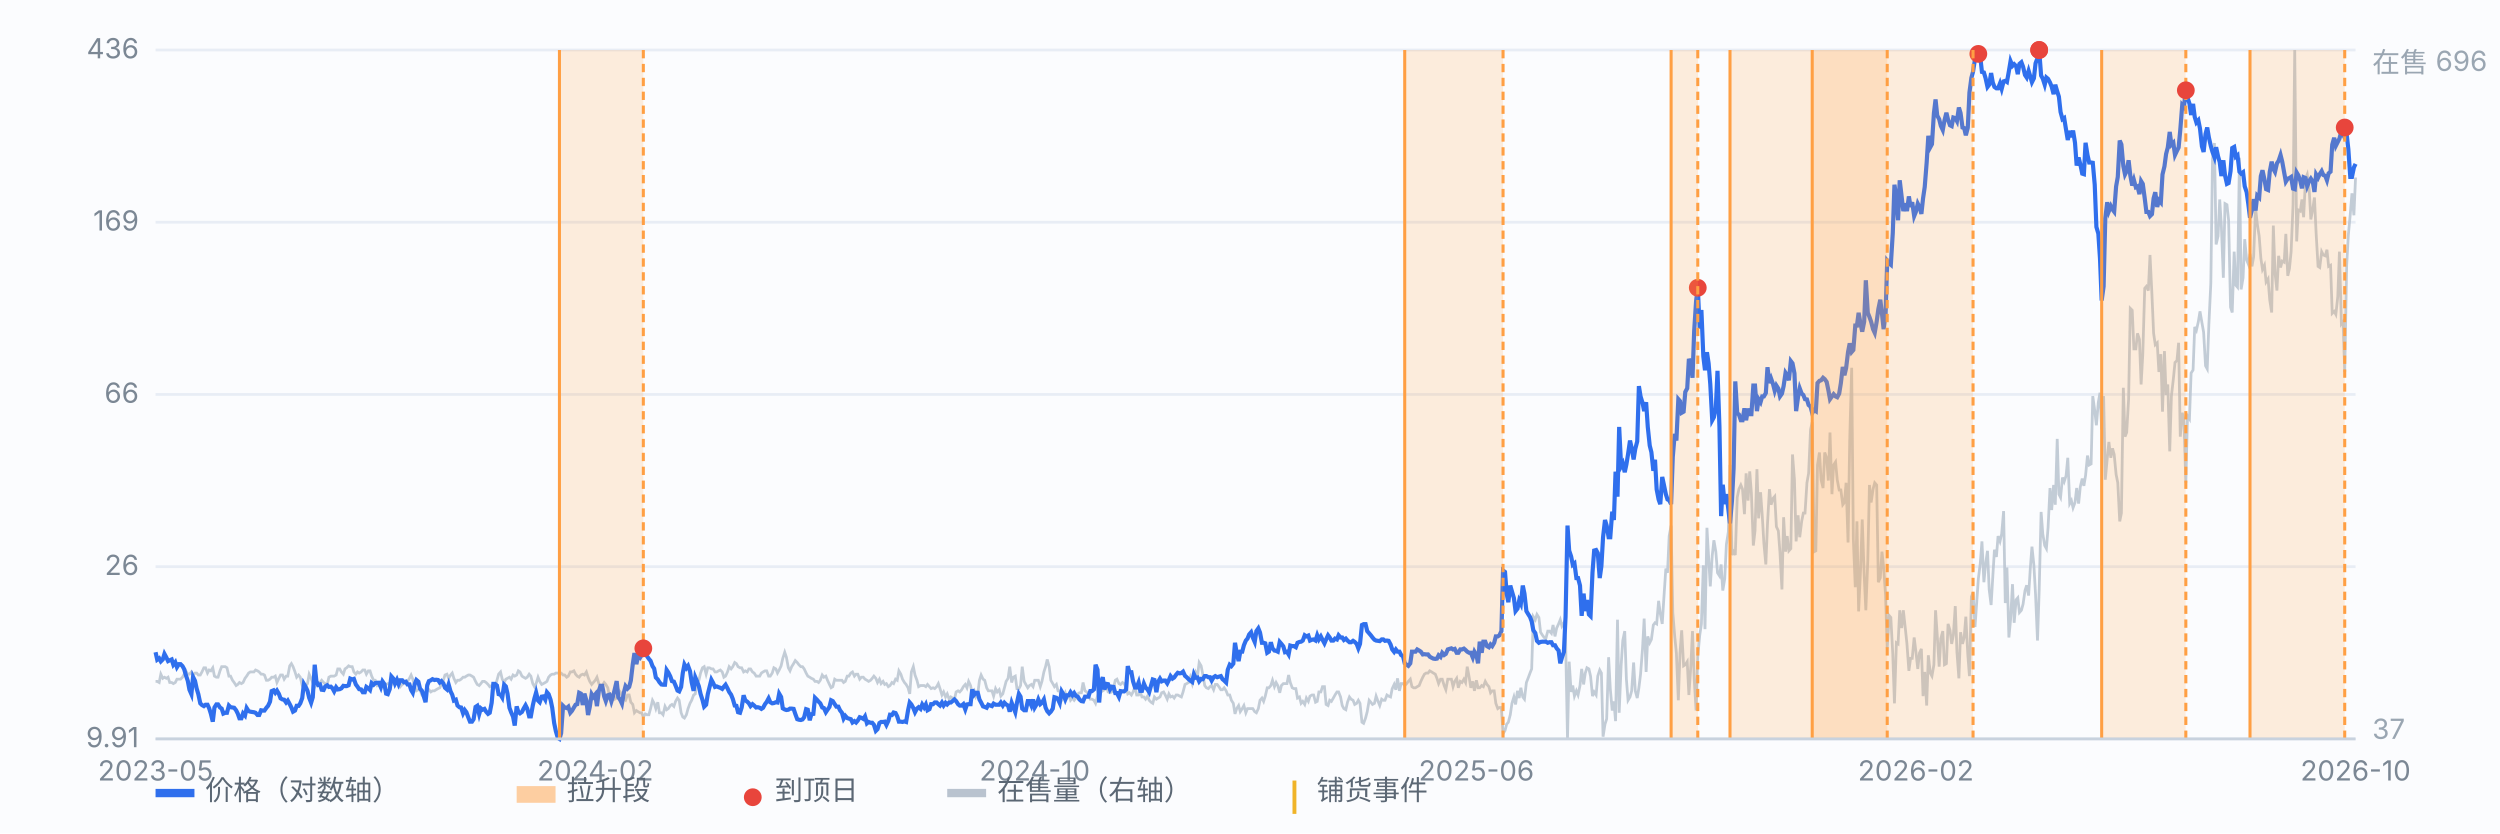
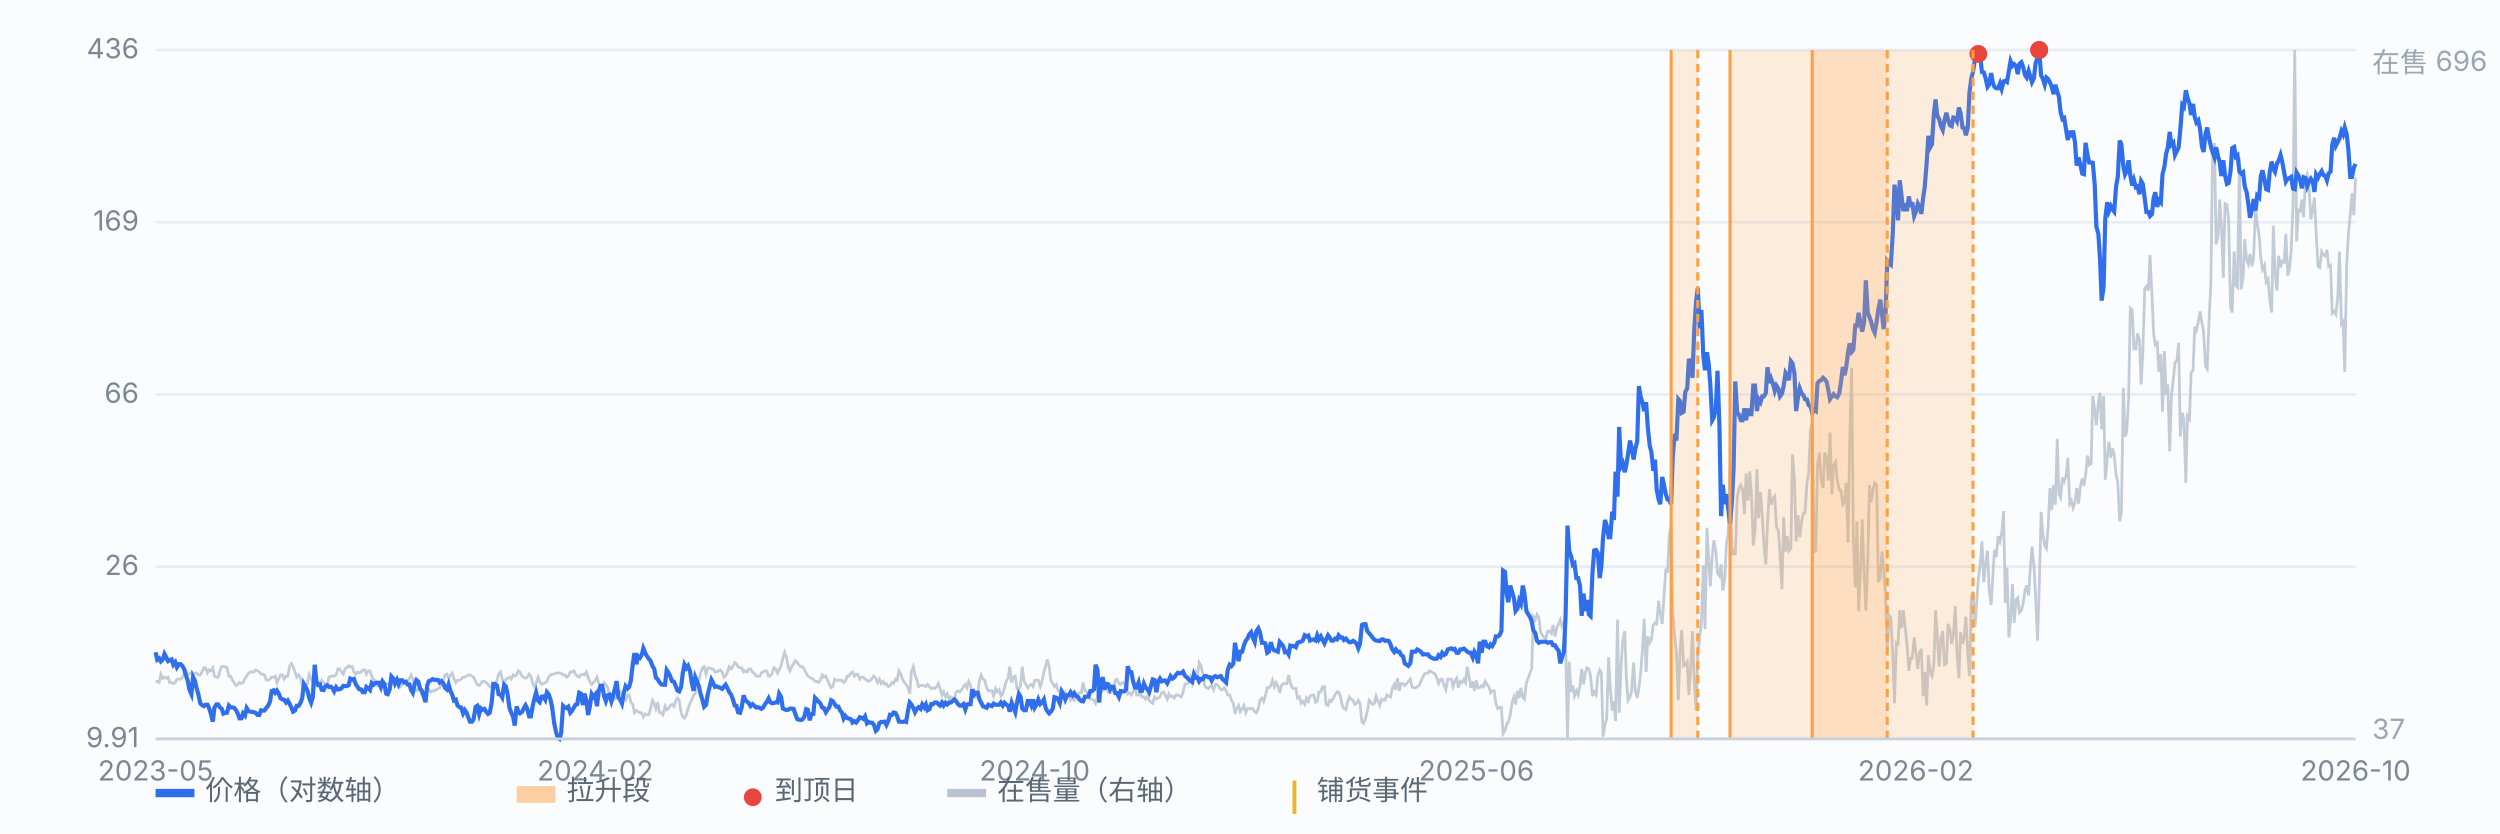
<svg xmlns="http://www.w3.org/2000/svg" viewBox="0 0 900 300" preserveAspectRatio="xMidYMid meet" style="width:100%;max-width:900px;height:auto;display:block" font-family="-apple-system,Segoe UI,Microsoft YaHei,sans-serif" font-size="10">
  <rect x="0" y="0" width="900" height="300" fill="#fbfcfe" />
  <line x1="56" y1="266.0" x2="848" y2="266.0" stroke="#e8edf5" stroke-width="1" />
  <text x="50" y="269.0" text-anchor="end" fill="#7b8794">9.91</text>
  <line x1="56" y1="204.0" x2="848" y2="204.0" stroke="#e8edf5" stroke-width="1" />
  <text x="50" y="207.0" text-anchor="end" fill="#7b8794">26</text>
  <line x1="56" y1="142.0" x2="848" y2="142.0" stroke="#e8edf5" stroke-width="1" />
  <text x="50" y="145.0" text-anchor="end" fill="#7b8794">66</text>
  <line x1="56" y1="80.0" x2="848" y2="80.0" stroke="#e8edf5" stroke-width="1" />
  <text x="50" y="83.0" text-anchor="end" fill="#7b8794">169</text>
  <line x1="56" y1="18.0" x2="848" y2="18.0" stroke="#e8edf5" stroke-width="1" />
  <text x="50" y="21.0" text-anchor="end" fill="#7b8794">436</text>
  <path d="M56.0 245.3 L56.6 245.3 L57.3 245.7 L57.9 242.7 L58.6 244.2 L59.2 243.8 L59.9 244.2 L60.5 243.8 L61.1 245.7 L61.8 245.7 L62.4 246.1 L63.1 245.7 L63.7 244.5 L64.4 244.5 L65.0 244.5 L65.7 243.8 L66.3 242.7 L66.9 241.5 L67.6 242.7 L68.2 242.7 L68.9 241.9 L69.5 243.0 L70.2 242.3 L70.8 242.3 L71.4 243.0 L72.1 243.0 L72.7 241.9 L73.4 240.4 L74.0 240.4 L74.7 242.3 L75.3 241.2 L75.9 241.5 L76.6 240.4 L77.2 243.4 L77.9 243.8 L78.5 243.8 L79.2 241.5 L79.8 240.0 L80.4 240.0 L81.1 240.0 L81.7 240.4 L82.4 243.4 L83.0 243.4 L83.7 244.9 L84.3 245.7 L85.0 246.8 L85.6 246.4 L86.2 245.7 L86.9 246.1 L87.5 245.7 L88.2 244.2 L88.8 243.4 L89.5 242.3 L90.1 241.9 L90.7 241.9 L91.4 241.9 L92.0 241.2 L92.7 241.5 L93.3 241.9 L94.0 242.7 L94.6 242.7 L95.2 243.0 L95.9 244.9 L96.5 244.9 L97.2 244.5 L97.8 243.8 L98.5 243.8 L99.1 243.4 L99.7 245.7 L100.4 244.2 L101.0 243.0 L101.7 243.0 L102.3 244.5 L103.0 243.4 L103.6 243.4 L104.3 239.7 L104.9 238.9 L105.5 240.0 L106.2 241.9 L106.8 243.8 L107.5 243.0 L108.1 243.8 L108.8 246.8 L109.4 247.9 L110.0 246.8 L110.7 246.1 L111.3 242.7 L112.0 244.2 L112.6 245.7 L113.3 247.2 L113.9 245.7 L114.5 245.7 L115.2 245.7 L115.8 244.9 L116.5 245.7 L117.1 246.1 L117.8 246.4 L118.4 243.8 L119.1 243.4 L119.7 243.4 L120.3 243.4 L121.0 243.0 L121.6 240.8 L122.3 240.8 L122.9 241.9 L123.6 242.7 L124.2 240.8 L124.8 240.4 L125.5 239.7 L126.1 240.0 L126.8 240.0 L127.4 241.9 L128.1 242.7 L128.7 241.9 L129.3 242.3 L130.0 241.9 L130.6 241.2 L131.3 241.2 L131.9 242.7 L132.6 241.5 L133.2 241.5 L133.8 243.4 L134.5 244.9 L135.1 244.9 L135.8 246.8 L136.4 246.4 L137.1 247.2 L137.7 246.8 L138.4 247.6 L139.0 246.4 L139.6 246.1 L140.3 246.1 L140.9 246.4 L141.6 246.1 L142.2 246.1 L142.9 245.7 L143.5 245.3 L144.1 247.2 L144.8 246.4 L145.4 246.1 L146.1 245.7 L146.7 245.3 L147.4 244.2 L148.0 243.0 L148.6 244.5 L149.3 247.2 L149.9 248.7 L150.6 248.3 L151.2 248.3 L151.9 250.2 L152.5 250.9 L153.2 249.4 L153.8 248.7 L154.4 248.3 L155.1 249.1 L155.7 248.7 L156.4 248.7 L157.0 248.3 L157.7 247.9 L158.3 247.6 L158.9 246.4 L159.6 244.9 L160.2 243.0 L160.9 242.7 L161.5 244.2 L162.2 243.0 L162.8 242.3 L163.4 244.2 L164.1 245.7 L164.7 244.9 L165.4 244.9 L166.0 244.5 L166.7 243.8 L167.3 243.8 L167.9 243.4 L168.6 243.0 L169.2 243.0 L169.9 243.4 L170.5 243.8 L171.2 245.3 L171.8 246.4 L172.5 246.8 L173.1 246.1 L173.7 245.3 L174.4 245.3 L175.0 245.7 L175.7 246.4 L176.3 247.2 L177.0 246.8 L177.6 247.6 L178.2 247.6 L178.9 244.9 L179.5 242.7 L180.2 241.9 L180.8 244.5 L181.5 245.7 L182.1 244.5 L182.7 244.2 L183.4 243.8 L184.0 244.5 L184.7 243.0 L185.3 243.4 L186.0 243.0 L186.6 241.5 L187.2 241.9 L187.9 243.4 L188.5 243.8 L189.2 244.2 L189.8 243.8 L190.5 242.7 L191.1 243.4 L191.8 246.1 L192.4 247.2 L193.0 246.1 L193.7 243.8 L194.3 245.3 L195.0 246.4 L195.6 246.1 L196.3 245.7 L196.9 245.3 L197.5 243.8 L198.2 243.0 L198.8 242.7 L199.5 242.7 L200.1 242.3 L200.8 242.3 L201.4 242.3 L202.0 242.3 L202.7 243.0 L203.3 243.0 L204.0 243.8 L204.6 243.4 L205.3 241.9 L205.9 241.9 L206.6 241.5 L207.2 242.7 L207.8 243.4 L208.5 243.8 L209.1 243.0 L209.8 242.7 L210.4 243.0 L211.1 241.9 L211.7 243.8 L212.3 245.3 L213.0 246.4 L213.6 245.7 L214.3 244.9 L214.9 243.8 L215.6 246.1 L216.2 247.2 L216.8 246.8 L217.5 245.7 L218.1 246.4 L218.8 247.6 L219.4 250.6 L220.1 250.2 L220.7 249.8 L221.3 251.7 L222.0 251.3 L222.6 248.3 L223.3 249.1 L223.9 250.2 L224.6 251.7 L225.2 252.1 L225.9 250.2 L226.5 250.2 L227.1 252.8 L227.8 253.6 L228.4 256.6 L229.1 255.8 L229.7 256.2 L230.4 256.6 L231.0 256.6 L231.6 258.1 L232.3 257.0 L232.9 257.3 L233.6 257.3 L234.2 255.1 L234.9 252.1 L235.5 253.2 L236.1 255.1 L236.8 252.8 L237.4 256.6 L238.1 256.6 L238.7 257.3 L239.4 254.3 L240.0 255.5 L240.6 255.1 L241.3 254.0 L241.9 253.6 L242.6 254.3 L243.2 252.5 L243.9 251.3 L244.5 252.1 L245.2 256.6 L245.8 258.1 L246.4 258.5 L247.1 257.3 L247.7 255.1 L248.4 253.2 L249.0 252.1 L249.7 250.2 L250.3 249.8 L250.9 245.7 L251.6 244.9 L252.2 242.3 L252.9 240.4 L253.5 240.0 L254.2 242.7 L254.8 240.4 L255.4 240.4 L256.1 240.8 L256.7 240.8 L257.4 241.9 L258.0 241.9 L258.7 241.5 L259.3 241.2 L260.0 241.9 L260.6 243.8 L261.2 243.4 L261.9 241.9 L262.5 240.0 L263.2 240.8 L263.8 240.0 L264.5 238.5 L265.1 238.9 L265.7 240.0 L266.4 240.4 L267.0 240.4 L267.7 241.9 L268.3 241.5 L269.0 241.9 L269.6 240.8 L270.2 240.8 L270.9 241.9 L271.5 242.3 L272.2 243.4 L272.8 243.4 L273.5 243.4 L274.1 242.3 L274.7 241.9 L275.4 241.5 L276.0 241.5 L276.7 243.4 L277.3 243.4 L278.0 242.3 L278.6 240.4 L279.3 240.8 L279.9 242.3 L280.5 241.2 L281.2 239.7 L281.8 237.0 L282.5 234.8 L283.1 236.6 L283.8 240.4 L284.4 241.5 L285.0 240.0 L285.7 238.9 L286.3 237.8 L287.0 238.5 L287.6 239.3 L288.3 240.0 L288.9 240.0 L289.5 240.8 L290.2 242.3 L290.8 243.4 L291.5 243.8 L292.1 244.2 L292.8 244.5 L293.4 245.3 L294.1 245.3 L294.7 245.7 L295.3 244.9 L296.0 243.0 L296.6 243.8 L297.3 243.4 L297.9 244.9 L298.6 246.4 L299.2 247.6 L299.8 247.2 L300.5 244.5 L301.1 244.9 L301.8 244.9 L302.4 244.9 L303.1 244.9 L303.7 245.7 L304.3 245.3 L305.0 243.4 L305.6 243.4 L306.3 242.3 L306.9 241.9 L307.6 243.4 L308.2 242.7 L308.8 242.7 L309.5 244.5 L310.1 243.8 L310.8 243.8 L311.4 244.5 L312.1 244.9 L312.7 245.3 L313.4 244.9 L314.0 244.2 L314.6 243.4 L315.3 244.2 L315.9 245.7 L316.6 244.5 L317.2 246.1 L317.9 245.3 L318.5 246.4 L319.1 246.1 L319.8 247.2 L320.4 246.8 L321.1 245.7 L321.7 246.1 L322.4 244.5 L323.0 244.9 L323.6 241.5 L324.3 242.7 L324.9 244.5 L325.6 245.7 L326.2 246.4 L326.9 247.6 L327.5 249.8 L328.1 241.9 L328.8 240.0 L329.4 243.0 L330.1 244.9 L330.7 247.2 L331.4 246.8 L332.0 246.8 L332.7 246.8 L333.3 247.2 L333.9 246.4 L334.6 247.2 L335.2 247.9 L335.9 247.6 L336.5 247.9 L337.2 247.2 L337.8 246.1 L338.4 247.9 L339.1 250.2 L339.7 249.1 L340.4 250.9 L341.0 249.8 L341.7 251.7 L342.3 250.9 L342.9 251.3 L343.6 251.7 L344.2 249.1 L344.9 248.7 L345.5 249.1 L346.2 248.3 L346.8 247.2 L347.5 246.4 L348.1 247.6 L348.7 245.3 L349.4 246.8 L350.0 249.8 L350.7 248.7 L351.3 250.9 L352.0 249.8 L352.6 244.9 L353.2 243.0 L353.9 244.5 L354.5 244.9 L355.2 247.6 L355.8 248.7 L356.5 248.7 L357.1 248.7 L357.7 250.6 L358.4 247.9 L359.0 249.1 L359.7 248.3 L360.3 250.6 L361.0 249.8 L361.6 247.6 L362.2 245.3 L362.9 244.2 L363.5 240.0 L364.2 245.7 L364.8 243.8 L365.5 243.4 L366.1 247.9 L366.8 247.9 L367.4 246.8 L368.0 240.0 L368.7 245.3 L369.3 246.4 L370.0 247.6 L370.6 246.8 L371.3 246.4 L371.9 247.2 L372.5 244.9 L373.2 244.9 L373.8 244.9 L374.5 247.2 L375.1 245.3 L375.8 241.9 L376.4 240.0 L377.0 237.4 L377.7 240.0 L378.3 244.9 L379.0 246.1 L379.6 247.2 L380.3 246.4 L380.9 248.7 L381.5 248.7 L382.2 252.1 L382.8 250.9 L383.5 249.4 L384.1 251.3 L384.8 250.2 L385.4 252.1 L386.1 251.3 L386.7 252.1 L387.3 251.3 L388.0 249.8 L388.6 249.4 L389.3 249.4 L389.9 245.7 L390.6 248.7 L391.2 249.1 L391.8 249.8 L392.5 251.7 L393.1 251.7 L393.8 252.1 L394.4 253.2 L395.1 250.6 L395.7 248.7 L396.3 249.1 L397.0 248.7 L397.6 248.3 L398.3 246.8 L398.9 249.1 L399.6 249.4 L400.2 249.1 L400.9 247.6 L401.5 244.9 L402.1 244.5 L402.8 246.1 L403.4 246.4 L404.1 245.7 L404.7 246.1 L405.4 247.6 L406.0 249.8 L406.6 249.4 L407.3 250.2 L407.9 249.1 L408.6 247.2 L409.2 250.2 L409.9 250.2 L410.5 249.1 L411.1 250.9 L411.8 250.9 L412.4 251.7 L413.1 250.6 L413.7 252.1 L414.4 252.8 L415.0 253.2 L415.6 250.9 L416.3 251.7 L416.9 251.3 L417.6 250.9 L418.2 249.4 L418.9 249.1 L419.5 250.2 L420.2 251.7 L420.8 249.8 L421.4 250.9 L422.1 250.6 L422.7 251.3 L423.4 250.2 L424.0 250.2 L424.7 250.6 L425.3 250.9 L425.9 249.1 L426.6 246.4 L427.2 246.1 L427.9 245.7 L428.5 243.8 L429.2 246.1 L429.8 243.4 L430.4 241.9 L431.1 243.4 L431.7 238.5 L432.4 239.7 L433.0 242.7 L433.7 246.8 L434.3 247.6 L435.0 247.9 L435.6 247.2 L436.2 246.8 L436.9 248.3 L437.5 246.4 L438.2 246.4 L438.8 247.2 L439.5 248.3 L440.1 248.3 L440.7 247.6 L441.4 248.7 L442.0 250.2 L442.7 250.2 L443.3 252.1 L444.0 253.2 L444.6 257.0 L445.2 255.1 L445.9 254.0 L446.5 256.2 L447.2 255.1 L447.8 254.0 L448.5 256.6 L449.1 255.1 L449.7 255.1 L450.4 255.1 L451.0 255.1 L451.7 256.2 L452.3 256.6 L453.0 255.1 L453.6 252.1 L454.3 251.3 L454.9 252.5 L455.5 250.6 L456.2 247.6 L456.8 247.6 L457.5 246.8 L458.1 244.9 L458.8 247.2 L459.4 245.7 L460.0 246.8 L460.7 249.4 L461.3 246.8 L462.0 246.1 L462.6 246.1 L463.3 246.1 L463.9 243.0 L464.5 245.7 L465.2 247.6 L465.8 247.9 L466.5 247.9 L467.1 251.3 L467.8 250.9 L468.4 253.2 L469.0 252.5 L469.7 253.6 L470.3 251.3 L471.0 252.5 L471.6 250.6 L472.3 250.2 L472.9 250.2 L473.6 252.8 L474.2 252.5 L474.8 249.1 L475.5 249.1 L476.1 247.2 L476.8 247.2 L477.4 253.6 L478.1 254.0 L478.7 252.1 L479.3 252.5 L480.0 251.3 L480.6 250.2 L481.3 249.1 L481.9 249.1 L482.6 250.9 L483.2 254.0 L483.8 255.1 L484.5 255.5 L485.1 252.8 L485.8 250.9 L486.4 251.7 L487.1 252.1 L487.7 253.6 L488.4 253.2 L489.0 252.1 L489.6 253.2 L490.3 260.0 L490.9 260.4 L491.6 258.5 L492.2 256.2 L492.9 252.1 L493.5 252.8 L494.1 253.6 L494.8 253.2 L495.4 250.6 L496.1 252.5 L496.7 254.0 L497.4 251.7 L498.0 252.1 L498.6 252.1 L499.3 250.2 L499.9 250.6 L500.6 250.9 L501.2 247.9 L501.9 246.4 L502.5 248.3 L503.1 244.2 L503.8 248.7 L504.4 246.1 L505.1 246.1 L505.7 246.8 L506.4 246.1 L507.0 245.3 L507.7 244.5 L508.3 247.2 L508.9 247.6 L509.6 247.6 L510.2 247.2 L510.9 246.8 L511.5 245.3 L512.2 243.8 L512.8 242.7 L513.4 242.3 L514.1 242.3 L514.7 241.5 L515.4 241.9 L516.0 242.3 L516.7 242.7 L517.3 244.2 L517.9 246.1 L518.6 244.5 L519.2 244.5 L519.9 246.8 L520.5 248.3 L521.2 244.5 L521.8 244.5 L522.5 244.5 L523.1 247.2 L523.7 245.3 L524.4 244.2 L525.0 247.6 L525.7 245.3 L526.3 245.7 L527.0 244.5 L527.6 245.7 L528.2 240.0 L528.9 243.8 L529.5 247.6 L530.2 245.3 L530.8 248.7 L531.5 244.9 L532.1 247.6 L532.7 247.6 L533.4 246.8 L534.0 247.2 L534.7 245.3 L535.3 246.4 L536.0 247.2 L536.6 249.4 L537.2 248.7 L537.9 248.7 L538.5 253.2 L539.2 255.1 L539.8 254.7 L540.5 254.7 L541.1 264.1 L541.8 263.0 L542.4 260.7 L543.0 260.0 L543.7 257.3 L544.3 253.2 L545.0 250.9 L545.6 253.6 L546.3 248.7 L546.9 251.3 L547.5 247.6 L548.2 250.9 L548.8 251.7 L549.5 245.7 L550.1 244.2 L550.8 242.3 L551.4 240.8 L552.0 222.0 L552.7 223.1 L553.3 221.2 L554.0 222.3 L554.6 227.6 L555.3 228.7 L555.9 229.5 L556.5 229.9 L557.2 227.2 L557.8 227.2 L558.5 228.0 L559.1 225.0 L559.8 229.1 L560.4 226.1 L561.1 224.6 L561.7 223.1 L562.3 225.4 L563.0 224.2 L563.6 229.9 L564.3 266.0 L564.9 238.2 L565.6 249.1 L566.2 246.8 L566.8 250.6 L567.5 248.7 L568.1 250.2 L568.8 246.8 L569.4 240.8 L570.1 246.4 L570.7 242.3 L571.3 240.4 L572.0 240.8 L572.6 243.4 L573.3 250.6 L573.9 249.1 L574.6 250.2 L575.2 243.4 L575.9 241.2 L576.5 242.3 L577.1 265.2 L577.8 260.7 L578.4 258.8 L579.1 236.6 L579.7 247.9 L580.4 255.8 L581.0 252.5 L581.6 259.6 L582.3 223.1 L582.9 256.6 L583.6 239.7 L584.2 230.6 L584.9 227.2 L585.5 244.5 L586.1 252.1 L586.8 250.9 L587.4 248.7 L588.1 238.5 L588.7 248.7 L589.4 251.3 L590.0 247.6 L590.6 242.7 L591.3 233.6 L591.9 222.7 L592.6 241.9 L593.2 229.1 L593.9 231.4 L594.5 230.2 L595.2 225.0 L595.8 224.2 L596.4 224.6 L597.1 216.3 L597.7 220.8 L598.4 224.6 L599.0 215.2 L599.7 204.7 L600.3 206.2 L600.9 193.0 L601.6 189.2 L602.2 220.5 L602.9 229.1 L603.5 235.1 L604.2 252.1 L604.8 235.1 L605.4 226.9 L606.1 239.7 L606.7 239.3 L607.4 238.2 L608.0 250.2 L608.7 239.7 L609.3 227.2 L609.9 244.2 L610.6 255.8 L611.2 236.3 L611.9 228.7 L612.5 224.6 L613.2 203.5 L613.8 226.5 L614.5 190.0 L615.1 200.5 L615.7 211.1 L616.4 200.1 L617.0 194.5 L617.7 198.6 L618.3 206.2 L619.0 207.3 L619.6 203.2 L620.2 212.6 L620.9 208.4 L621.5 196.0 L622.2 191.5 L622.8 167.4 L623.5 199.8 L624.1 198.6 L624.7 199.8 L625.4 179.1 L626.0 176.1 L626.7 174.6 L627.3 176.1 L628.0 185.1 L628.6 170.4 L629.3 180.2 L629.9 169.7 L630.5 177.6 L631.2 196.4 L631.8 191.1 L632.5 168.9 L633.1 186.6 L633.8 177.2 L634.4 185.5 L635.0 195.6 L635.7 203.2 L636.3 188.5 L637.0 176.1 L637.6 181.7 L638.3 179.4 L638.9 178.7 L639.5 189.6 L640.2 191.1 L640.8 199.0 L641.5 212.2 L642.1 186.2 L642.8 198.6 L643.4 193.0 L644.0 198.3 L644.7 197.5 L645.3 163.6 L646.0 172.7 L646.6 194.9 L647.3 185.5 L647.9 193.4 L648.6 187.7 L649.2 184.7 L649.8 184.7 L650.5 173.8 L651.1 170.4 L651.8 154.6 L652.4 152.0 L653.1 198.6 L653.7 198.3 L654.3 167.4 L655.0 162.9 L655.6 172.7 L656.3 175.7 L656.9 162.9 L657.6 164.8 L658.2 173.0 L658.8 155.7 L659.5 177.9 L660.1 167.4 L660.8 166.3 L661.4 172.7 L662.1 176.4 L662.7 176.4 L663.4 181.7 L664.0 180.9 L664.6 173.8 L665.3 195.3 L665.9 158.4 L666.6 132.4 L667.2 194.1 L667.9 211.4 L668.5 187.7 L669.1 220.1 L669.8 205.0 L670.4 187.0 L671.1 206.9 L671.7 219.7 L672.4 202.0 L673.0 174.6 L673.6 180.9 L674.3 176.1 L674.9 173.8 L675.6 174.6 L676.2 209.6 L676.9 208.0 L677.5 198.6 L678.1 204.3 L678.8 214.1 L679.4 233.3 L680.1 221.6 L680.7 222.3 L681.4 235.5 L682.0 253.2 L682.7 231.4 L683.3 231.8 L683.9 219.7 L684.6 226.1 L685.2 219.7 L685.9 226.1 L686.5 231.8 L687.2 241.5 L687.8 237.0 L688.4 237.0 L689.1 229.5 L689.7 234.4 L690.4 240.8 L691.0 235.1 L691.7 233.6 L692.3 250.6 L692.9 241.9 L693.6 254.0 L694.2 235.9 L694.9 242.3 L695.5 243.4 L696.2 239.3 L696.8 219.7 L697.4 228.7 L698.1 240.0 L698.7 229.9 L699.4 227.2 L700.0 239.3 L700.7 238.9 L701.3 224.6 L702.0 226.9 L702.6 231.8 L703.2 228.7 L703.9 218.2 L704.5 234.8 L705.2 244.2 L705.8 227.6 L706.5 231.8 L707.1 229.5 L707.7 222.0 L708.4 235.5 L709.0 243.4 L709.7 214.8 L710.3 213.3 L711.0 225.7 L711.6 217.1 L712.2 208.4 L712.9 202.8 L713.5 194.9 L714.2 209.6 L714.8 203.2 L715.5 198.3 L716.1 212.2 L716.8 217.8 L717.4 207.7 L718.0 197.9 L718.7 200.5 L719.3 193.0 L720.0 194.9 L720.6 192.2 L721.3 184.0 L721.9 217.1 L722.5 204.3 L723.2 229.5 L723.8 223.1 L724.5 210.3 L725.1 224.2 L725.8 215.9 L726.4 215.2 L727.0 220.5 L727.7 219.7 L728.3 217.5 L729.0 212.6 L729.6 210.7 L730.3 214.4 L730.9 204.7 L731.5 196.8 L732.2 203.5 L732.8 214.1 L733.5 230.6 L734.1 212.6 L734.8 184.3 L735.4 192.2 L736.1 196.4 L736.7 197.5 L737.3 190.0 L738.0 175.7 L738.6 183.6 L739.3 174.6 L739.9 181.7 L740.6 158.0 L741.2 177.9 L741.8 179.1 L742.5 171.9 L743.1 173.4 L743.8 171.2 L744.4 164.8 L745.1 181.3 L745.7 180.2 L746.3 182.8 L747.0 180.9 L747.6 175.7 L748.3 181.3 L748.9 175.3 L749.6 172.3 L750.2 174.9 L750.8 171.2 L751.5 164.0 L752.1 167.4 L752.8 167.0 L753.4 142.6 L754.1 147.8 L754.7 153.1 L755.4 144.8 L756.0 141.4 L756.6 154.6 L757.3 142.6 L757.9 172.7 L758.6 165.1 L759.2 159.1 L759.9 164.8 L760.5 161.4 L761.1 163.6 L761.8 170.8 L762.4 173.8 L763.1 187.7 L763.7 184.7 L764.4 139.6 L765.0 157.2 L765.6 155.7 L766.3 143.7 L766.9 111.0 L767.6 111.7 L768.2 125.6 L768.9 125.6 L769.5 120.0 L770.2 122.2 L770.8 138.4 L771.4 127.5 L772.1 103.8 L772.7 103.1 L773.4 104.6 L774.0 91.8 L774.7 106.1 L775.3 120.0 L775.9 124.1 L776.6 123.4 L777.2 133.9 L777.9 127.5 L778.5 148.2 L779.2 126.4 L779.8 142.2 L780.4 138.4 L781.1 162.5 L781.7 142.6 L782.4 136.5 L783.0 130.5 L783.7 129.8 L784.3 123.4 L784.9 157.2 L785.6 148.6 L786.2 150.8 L786.9 173.8 L787.5 149.7 L788.2 150.8 L788.8 134.3 L789.5 133.2 L790.1 117.7 L790.7 118.9 L791.4 115.8 L792.0 112.1 L792.7 116.2 L793.3 119.6 L794.0 131.7 L794.6 132.8 L795.2 116.6 L795.9 101.9 L796.5 57.1 L797.2 51.5 L797.8 88.0 L798.5 85.0 L799.1 71.8 L799.7 81.6 L800.4 100.0 L801.0 73.3 L801.7 73.7 L802.3 79.3 L803.0 110.6 L803.6 112.5 L804.3 90.6 L804.9 102.7 L805.5 103.4 L806.2 56.8 L806.8 104.2 L807.5 100.0 L808.1 86.1 L808.8 93.6 L809.4 95.1 L810.0 91.4 L810.7 95.9 L811.3 92.5 L812.0 74.8 L812.6 80.5 L813.3 85.0 L813.9 92.9 L814.5 97.0 L815.2 95.5 L815.8 101.5 L816.5 100.4 L817.1 107.9 L817.8 112.5 L818.4 81.2 L819.0 98.2 L819.7 104.6 L820.3 92.1 L821.0 96.3 L821.6 94.0 L822.3 94.4 L822.9 84.2 L823.6 99.3 L824.2 96.7 L824.8 90.6 L825.5 73.7 L826.1 18.0 L826.8 86.9 L827.4 75.6 L828.1 76.0 L828.7 71.8 L829.3 78.2 L830.0 64.3 L830.6 62.8 L831.3 68.1 L831.9 79.0 L832.6 75.2 L833.2 71.1 L833.8 83.9 L834.5 95.9 L835.1 96.3 L835.8 90.6 L836.4 91.8 L837.1 92.1 L837.7 89.9 L838.3 95.9 L839.0 95.5 L839.6 112.8 L840.3 112.1 L840.9 113.2 L841.6 106.8 L842.2 90.6 L842.9 116.6 L843.5 115.8 L844.1 133.9 L844.8 95.5 L845.4 84.6 L846.1 77.1 L846.7 69.6 L847.4 77.5 L848.0 63.9" fill="none" stroke="#b9c3cf" stroke-width="1" opacity="0.85" />
  <text x="854" y="26" fill="#9aa6b2">在售 696</text>
  <text x="854" y="266" fill="#9aa6b2">37</text>
  <path d="M56.0 234.8 L56.6 237.5 L57.3 237.0 L57.9 238.1 L58.6 237.4 L59.2 235.4 L59.9 236.7 L60.5 238.0 L61.1 237.7 L61.8 237.4 L62.4 239.3 L63.1 238.4 L63.7 240.2 L64.4 239.1 L65.0 239.1 L65.7 239.8 L66.3 240.9 L66.9 243.0 L67.6 245.1 L68.2 248.3 L68.9 249.9 L69.5 243.7 L70.2 245.1 L70.8 247.9 L71.4 249.9 L72.1 253.2 L72.7 253.8 L73.4 254.2 L74.0 253.7 L74.7 253.7 L75.3 255.0 L75.9 256.9 L76.6 259.8 L77.2 254.7 L77.9 253.6 L78.5 253.6 L79.2 254.7 L79.8 255.1 L80.4 256.9 L81.1 256.6 L81.7 256.6 L82.4 254.0 L83.0 254.6 L83.7 254.7 L84.3 254.8 L85.0 255.7 L85.6 256.9 L86.2 258.6 L86.9 258.6 L87.5 256.8 L88.2 257.6 L88.8 254.9 L89.5 256.0 L90.1 256.2 L90.7 256.3 L91.4 256.4 L92.0 256.6 L92.7 257.4 L93.3 257.4 L94.0 255.7 L94.6 255.8 L95.2 255.8 L95.9 254.8 L96.5 254.1 L97.2 252.6 L97.8 248.8 L98.5 248.5 L99.1 249.4 L99.7 248.6 L100.4 249.8 L101.0 251.4 L101.7 251.8 L102.3 251.9 L103.0 252.9 L103.6 252.2 L104.3 253.5 L104.9 254.7 L105.5 256.2 L106.2 255.8 L106.8 254.1 L107.5 254.1 L108.1 253.2 L108.8 251.3 L109.4 246.2 L110.0 247.2 L110.7 248.7 L111.3 251.2 L112.0 253.0 L112.6 251.0 L113.3 239.3 L113.9 245.3 L114.5 246.6 L115.2 246.4 L115.8 248.3 L116.5 248.4 L117.1 247.1 L117.8 246.7 L118.4 247.3 L119.1 247.2 L119.7 247.8 L120.3 248.9 L121.0 247.4 L121.6 248.2 L122.3 248.1 L122.9 247.8 L123.6 246.9 L124.2 247.0 L124.8 247.0 L125.5 246.7 L126.1 244.3 L126.8 244.6 L127.4 244.4 L128.1 246.4 L128.7 247.2 L129.3 248.1 L130.0 248.2 L130.6 249.2 L131.3 249.2 L131.9 247.3 L132.6 247.8 L133.2 248.4 L133.8 245.9 L134.5 246.5 L135.1 245.9 L135.8 245.8 L136.4 245.8 L137.1 247.4 L137.7 245.3 L138.4 246.3 L139.0 249.7 L139.6 249.9 L140.3 248.1 L140.9 243.5 L141.6 244.3 L142.2 246.1 L142.9 244.7 L143.5 246.3 L144.1 244.9 L144.8 244.9 L145.4 245.6 L146.1 245.4 L146.7 246.4 L147.4 246.4 L148.0 248.4 L148.6 249.4 L149.3 246.3 L149.9 244.8 L150.6 245.4 L151.2 247.9 L151.9 248.7 L152.5 250.5 L153.2 252.8 L153.8 246.7 L154.4 245.2 L155.1 244.9 L155.7 244.5 L156.4 244.8 L157.0 244.7 L157.7 244.8 L158.3 245.7 L158.9 245.2 L159.6 246.0 L160.2 247.6 L160.9 248.2 L161.5 246.4 L162.2 248.9 L162.8 250.1 L163.4 252.2 L164.1 251.9 L164.7 254.0 L165.4 254.6 L166.0 254.7 L166.7 256.8 L167.3 255.6 L167.9 256.4 L168.6 258.3 L169.2 259.8 L169.9 259.8 L170.5 258.9 L171.2 254.5 L171.8 254.1 L172.5 257.1 L173.1 255.0 L173.7 255.5 L174.4 255.2 L175.0 256.2 L175.7 257.0 L176.3 256.6 L177.0 253.0 L177.6 246.2 L178.2 246.2 L178.9 246.8 L179.5 249.9 L180.2 250.1 L180.8 251.1 L181.5 246.5 L182.1 247.1 L182.7 249.7 L183.4 254.8 L184.0 256.4 L184.7 258.0 L185.3 261.2 L186.0 254.3 L186.6 256.3 L187.2 256.8 L187.9 256.3 L188.5 255.1 L189.2 253.9 L189.8 255.1 L190.5 257.9 L191.1 257.9 L191.8 254.0 L192.4 251.4 L193.0 249.3 L193.7 252.2 L194.3 252.8 L195.0 250.8 L195.6 250.7 L196.3 251.9 L196.9 249.2 L197.5 249.9 L198.2 251.9 L198.8 254.8 L199.5 260.3 L200.1 263.2 L200.8 265.6 L201.4 266.0 L202.0 264.0 L202.7 254.1 L203.3 254.7 L204.0 254.9 L204.6 254.4 L205.3 256.6 L205.9 255.9 L206.6 254.7 L207.2 253.7 L207.8 253.5 L208.5 249.4 L209.1 249.7 L209.8 253.8 L210.4 249.7 L211.1 252.2 L211.7 257.4 L212.3 254.6 L213.0 249.9 L213.6 250.9 L214.3 250.0 L214.9 254.2 L215.6 248.6 L216.2 246.9 L216.8 246.9 L217.5 250.7 L218.1 252.4 L218.8 250.3 L219.4 250.1 L220.1 252.5 L220.7 250.6 L221.3 248.2 L222.0 245.2 L222.6 251.0 L223.3 252.0 L223.9 253.3 L224.6 249.3 L225.2 247.0 L225.9 247.9 L226.5 247.3 L227.1 245.0 L227.8 239.1 L228.4 235.1 L229.1 239.1 L229.7 236.2 L230.4 236.8 L231.0 235.8 L231.6 233.4 L232.3 235.1 L232.9 236.2 L233.6 237.2 L234.2 237.9 L234.9 239.8 L235.5 240.7 L236.1 243.9 L236.8 244.6 L237.4 245.6 L238.1 246.4 L238.7 246.5 L239.4 246.5 L240.0 241.2 L240.6 242.1 L241.3 243.5 L241.9 245.2 L242.6 245.4 L243.2 246.8 L243.9 248.6 L244.5 248.9 L245.2 247.3 L245.8 242.3 L246.4 239.2 L247.1 240.5 L247.7 239.7 L248.4 241.6 L249.0 245.6 L249.7 248.7 L250.3 243.8 L250.9 245.2 L251.6 247.1 L252.2 249.8 L252.9 252.0 L253.5 254.4 L254.2 253.7 L254.8 249.9 L255.4 247.5 L256.1 244.7 L256.7 245.8 L257.4 247.3 L258.0 247.1 L258.7 247.4 L259.3 247.6 L260.0 248.0 L260.6 247.2 L261.2 246.5 L261.9 247.8 L262.5 249.1 L263.2 250.1 L263.8 251.6 L264.5 254.0 L265.1 254.1 L265.7 256.4 L266.4 256.6 L267.0 254.7 L267.7 250.3 L268.3 252.1 L269.0 252.6 L269.6 253.2 L270.2 254.2 L270.9 253.5 L271.5 254.0 L272.2 254.7 L272.8 254.6 L273.5 254.8 L274.1 255.2 L274.7 254.8 L275.4 253.5 L276.0 252.7 L276.7 251.4 L277.3 252.8 L278.0 253.2 L278.6 253.1 L279.3 252.8 L279.9 252.9 L280.5 249.7 L281.2 250.9 L281.8 255.0 L282.5 255.4 L283.1 255.6 L283.8 255.5 L284.4 255.1 L285.0 255.1 L285.7 255.2 L286.3 257.0 L287.0 258.9 L287.6 259.1 L288.3 259.2 L288.9 259.0 L289.5 258.2 L290.2 255.3 L290.8 255.5 L291.5 259.3 L292.1 257.1 L292.8 257.0 L293.4 251.2 L294.1 251.9 L294.7 252.6 L295.3 253.2 L296.0 254.7 L296.6 254.9 L297.3 256.4 L297.9 255.5 L298.6 254.5 L299.2 252.1 L299.8 252.4 L300.5 253.5 L301.1 254.4 L301.8 254.4 L302.4 255.7 L303.1 256.6 L303.7 258.7 L304.3 257.7 L305.0 258.5 L305.6 258.7 L306.3 258.9 L306.9 260.1 L307.6 259.6 L308.2 260.1 L308.8 259.4 L309.5 258.2 L310.1 258.4 L310.8 258.8 L311.4 257.9 L312.1 260.4 L312.7 259.9 L313.4 260.2 L314.0 260.2 L314.6 260.9 L315.3 263.1 L315.9 262.5 L316.6 260.3 L317.2 259.9 L317.9 259.9 L318.5 259.8 L319.1 261.0 L319.8 259.5 L320.4 257.3 L321.1 257.4 L321.7 256.5 L322.4 256.7 L323.0 257.9 L323.6 259.8 L324.3 259.8 L324.9 259.9 L325.6 259.7 L326.2 259.9 L326.9 255.7 L327.5 252.9 L328.1 253.6 L328.8 254.9 L329.4 256.4 L330.1 255.1 L330.7 254.6 L331.4 255.2 L332.0 253.6 L332.7 254.7 L333.3 253.6 L333.9 255.7 L334.6 255.3 L335.2 253.5 L335.9 253.5 L336.5 252.9 L337.2 252.9 L337.8 253.5 L338.4 254.0 L339.1 252.9 L339.7 254.0 L340.4 253.0 L341.0 253.6 L341.7 252.9 L342.3 252.9 L342.9 252.4 L343.6 251.8 L344.2 252.4 L344.9 253.5 L345.5 254.0 L346.2 254.0 L346.8 253.5 L347.5 255.4 L348.1 253.6 L348.7 253.5 L349.4 253.5 L350.0 248.2 L350.7 250.1 L351.3 249.4 L352.0 249.4 L352.6 251.8 L353.2 252.9 L353.9 254.3 L354.5 254.5 L355.2 254.8 L355.8 253.7 L356.5 254.0 L357.1 254.2 L357.7 253.3 L358.4 253.7 L359.0 253.7 L359.7 253.7 L360.3 252.9 L361.0 254.0 L361.6 253.0 L362.2 253.6 L362.9 254.0 L363.5 256.2 L364.2 253.0 L364.8 254.6 L365.5 256.4 L366.1 253.0 L366.8 249.8 L367.4 250.8 L368.0 255.1 L368.7 255.7 L369.3 255.7 L370.0 252.4 L370.6 252.4 L371.3 254.0 L371.9 251.8 L372.5 254.7 L373.2 253.5 L373.8 251.8 L374.5 253.5 L375.1 253.0 L375.8 251.8 L376.4 254.7 L377.0 256.0 L377.7 256.8 L378.3 256.2 L379.0 255.1 L379.6 251.0 L380.3 251.2 L380.9 251.8 L381.5 253.1 L382.2 248.9 L382.8 249.9 L383.5 251.8 L384.1 250.3 L384.8 250.3 L385.4 249.2 L386.1 250.3 L386.7 249.5 L387.3 250.5 L388.0 250.8 L388.6 251.8 L389.3 252.4 L389.9 252.5 L390.6 250.8 L391.2 250.8 L391.8 250.8 L392.5 248.8 L393.1 248.8 L393.8 248.2 L394.4 239.3 L395.1 241.1 L395.7 252.9 L396.3 245.7 L397.0 243.8 L397.6 248.2 L398.3 246.2 L398.9 246.3 L399.6 248.2 L400.2 247.2 L400.9 247.3 L401.5 249.5 L402.1 249.5 L402.8 250.9 L403.4 248.8 L404.1 248.9 L404.7 248.9 L405.4 248.2 L406.0 239.8 L406.6 242.0 L407.3 242.0 L407.9 245.3 L408.6 247.5 L409.2 247.5 L409.9 245.7 L410.5 248.7 L411.1 248.7 L411.8 246.1 L412.4 247.5 L413.1 248.2 L413.7 249.2 L414.4 246.7 L415.0 244.6 L415.6 244.8 L416.3 249.2 L416.9 245.5 L417.6 244.3 L418.2 245.3 L418.9 245.0 L419.5 245.0 L420.2 246.0 L420.8 244.8 L421.4 243.4 L422.1 244.3 L422.7 243.9 L423.4 242.9 L424.0 242.2 L424.7 242.4 L425.3 242.3 L425.9 241.8 L426.6 243.3 L427.2 243.8 L427.9 244.5 L428.5 245.0 L429.2 245.5 L429.8 242.7 L430.4 244.0 L431.1 243.9 L431.7 245.3 L432.4 244.4 L433.0 244.5 L433.7 243.4 L434.3 243.4 L435.0 243.8 L435.6 243.8 L436.2 245.0 L436.9 243.8 L437.5 243.4 L438.2 243.8 L438.8 243.6 L439.5 243.4 L440.1 244.5 L440.7 245.0 L441.4 245.7 L442.0 241.1 L442.7 239.3 L443.3 239.8 L444.0 238.9 L444.6 231.4 L445.2 235.0 L445.9 238.0 L446.5 234.6 L447.2 234.6 L447.8 232.3 L448.5 230.6 L449.1 229.9 L449.7 228.4 L450.4 227.6 L451.0 229.5 L451.7 231.1 L452.3 227.2 L453.0 226.2 L453.6 227.7 L454.3 231.4 L454.9 231.4 L455.5 231.6 L456.2 235.0 L456.8 234.6 L457.5 231.2 L458.1 233.4 L458.8 234.2 L459.4 234.3 L460.0 234.6 L460.7 231.1 L461.3 231.8 L462.0 232.7 L462.6 234.8 L463.3 234.6 L463.9 235.6 L464.5 232.4 L465.2 232.6 L465.8 232.6 L466.5 233.0 L467.1 231.4 L467.8 231.1 L468.4 231.0 L469.0 230.6 L469.7 228.7 L470.3 229.1 L471.0 228.8 L471.6 230.6 L472.3 230.3 L472.9 230.2 L473.6 230.6 L474.2 228.7 L474.8 230.2 L475.5 229.1 L476.1 230.3 L476.8 231.6 L477.4 230.2 L478.1 228.7 L478.7 229.5 L479.3 230.6 L480.0 230.6 L480.6 229.9 L481.3 230.2 L481.9 228.7 L482.6 229.5 L483.2 229.5 L483.8 230.4 L484.5 229.9 L485.1 230.6 L485.8 231.2 L486.4 231.2 L487.1 230.7 L487.7 231.1 L488.4 231.8 L489.0 233.4 L489.6 231.8 L490.3 225.0 L490.9 224.7 L491.6 224.7 L492.2 227.2 L492.9 228.0 L493.5 228.7 L494.1 229.5 L494.8 230.3 L495.4 230.6 L496.1 230.7 L496.7 230.8 L497.4 230.2 L498.0 230.2 L498.6 230.7 L499.3 230.6 L499.9 230.7 L500.6 232.0 L501.2 233.8 L501.9 234.7 L502.5 233.8 L503.1 234.6 L503.8 234.6 L504.4 235.8 L505.1 236.3 L505.7 238.8 L506.4 239.3 L507.0 239.7 L507.7 238.8 L508.3 234.6 L508.9 234.6 L509.6 234.6 L510.2 233.8 L510.9 234.2 L511.5 234.6 L512.2 235.6 L512.8 235.5 L513.4 235.6 L514.1 235.6 L514.7 236.4 L515.4 236.8 L516.0 237.1 L516.7 237.2 L517.3 237.1 L517.9 235.9 L518.6 236.5 L519.2 235.0 L519.9 235.8 L520.5 235.4 L521.2 233.8 L521.8 233.6 L522.5 233.4 L523.1 233.8 L523.7 233.6 L524.4 235.0 L525.0 235.0 L525.7 233.8 L526.3 233.8 L527.0 233.5 L527.6 234.0 L528.2 234.6 L528.9 235.0 L529.5 235.0 L530.2 236.7 L530.8 234.6 L531.5 235.8 L532.1 238.8 L532.7 231.0 L533.4 235.0 L534.0 231.0 L534.7 231.0 L535.3 232.6 L536.0 233.0 L536.6 232.0 L537.2 232.6 L537.9 231.4 L538.5 229.1 L539.2 229.1 L539.8 228.7 L540.5 227.2 L541.1 205.4 L541.8 205.9 L542.4 213.7 L543.0 216.8 L543.7 210.8 L544.3 212.9 L545.0 215.3 L545.6 220.0 L546.3 219.1 L546.9 216.2 L547.5 217.4 L548.2 210.8 L548.8 213.7 L549.5 220.0 L550.1 221.0 L550.8 222.1 L551.4 223.7 L552.0 226.9 L552.7 227.9 L553.3 230.7 L554.0 231.4 L554.6 231.1 L555.3 231.0 L555.9 231.0 L556.5 231.0 L557.2 231.4 L557.8 231.2 L558.5 231.2 L559.1 232.3 L559.8 232.3 L560.4 233.4 L561.1 234.2 L561.7 238.8 L562.3 236.7 L563.0 234.7 L563.6 222.0 L564.3 189.2 L564.9 198.2 L565.6 200.3 L566.2 203.3 L566.8 202.8 L567.5 208.1 L568.1 208.1 L568.8 210.8 L569.4 221.7 L570.1 213.7 L570.7 220.0 L571.3 216.0 L572.0 221.2 L572.6 221.8 L573.3 206.1 L573.9 198.2 L574.6 198.0 L575.2 199.1 L575.9 208.1 L576.5 203.8 L577.1 193.4 L577.8 187.2 L578.4 189.2 L579.1 193.4 L579.7 193.4 L580.4 184.2 L581.0 187.2 L581.6 169.8 L582.3 178.8 L582.9 153.7 L583.6 167.9 L584.2 166.8 L584.9 170.0 L585.5 167.2 L586.1 163.5 L586.8 158.6 L587.4 161.3 L588.1 165.4 L588.7 161.6 L589.4 158.9 L590.0 139.0 L590.6 142.7 L591.3 145.0 L591.9 148.0 L592.6 144.8 L593.2 153.7 L593.9 160.4 L594.5 162.8 L595.2 169.5 L595.8 165.5 L596.4 176.2 L597.1 179.8 L597.7 181.5 L598.4 171.7 L599.0 174.5 L599.7 177.9 L600.3 179.8 L600.9 180.1 L601.6 181.5 L602.2 164.5 L602.9 156.2 L603.5 158.6 L604.2 143.7 L604.8 144.4 L605.4 148.6 L606.1 148.2 L606.7 141.1 L607.4 139.8 L608.0 129.2 L608.7 130.9 L609.3 136.0 L609.9 119.2 L610.6 108.3 L611.2 103.6 L611.9 118.3 L612.5 111.6 L613.2 128.3 L613.8 133.3 L614.5 126.8 L615.1 130.8 L615.7 138.3 L616.4 151.3 L617.0 150.2 L617.7 146.9 L618.3 133.5 L619.0 153.7 L619.6 185.8 L620.2 174.5 L620.9 181.5 L621.5 177.9 L622.2 183.3 L622.8 188.4 L623.5 180.4 L624.1 168.5 L624.7 137.3 L625.4 148.8 L626.0 149.2 L626.7 151.3 L627.3 151.3 L628.0 147.0 L628.6 151.3 L629.3 147.1 L629.9 149.1 L630.5 149.1 L631.2 138.8 L631.8 138.8 L632.5 148.0 L633.1 143.7 L633.8 144.8 L634.4 142.7 L635.0 142.7 L635.7 141.5 L636.3 132.2 L637.0 137.9 L637.6 136.3 L638.3 138.3 L638.9 140.7 L639.5 138.8 L640.2 139.9 L640.8 142.7 L641.5 141.7 L642.1 139.0 L642.8 134.2 L643.4 135.1 L644.0 136.9 L644.7 130.0 L645.3 130.8 L646.0 134.4 L646.6 148.0 L647.3 142.9 L647.9 139.8 L648.6 141.7 L649.2 142.2 L649.8 143.7 L650.5 143.8 L651.1 145.8 L651.8 146.4 L652.4 148.7 L653.1 147.6 L653.7 148.0 L654.3 137.9 L655.0 137.1 L655.6 136.9 L656.3 136.0 L656.9 136.5 L657.6 137.5 L658.2 140.4 L658.8 143.7 L659.5 142.7 L660.1 141.9 L660.8 142.7 L661.4 143.0 L662.1 141.7 L662.7 138.0 L663.4 132.1 L664.0 135.1 L664.6 132.5 L665.3 126.7 L665.9 123.6 L666.6 126.7 L667.2 126.0 L667.9 117.2 L668.5 117.2 L669.1 112.6 L669.8 116.6 L670.4 119.4 L671.1 115.8 L671.7 100.9 L672.4 112.6 L673.0 114.1 L673.6 115.8 L674.3 118.5 L674.9 119.8 L675.6 115.8 L676.2 111.3 L676.9 107.9 L677.5 112.9 L678.1 118.5 L678.8 113.0 L679.4 93.9 L680.1 94.8 L680.7 95.3 L681.4 83.9 L682.0 66.5 L682.7 71.2 L683.3 79.3 L683.9 64.9 L684.6 70.9 L685.2 76.0 L685.9 73.2 L686.5 76.0 L687.2 70.7 L687.8 74.5 L688.4 72.8 L689.1 77.8 L689.7 76.3 L690.4 73.3 L691.0 74.5 L691.7 77.0 L692.3 71.4 L692.9 67.3 L693.6 58.5 L694.2 48.9 L694.9 53.0 L695.5 51.9 L696.2 40.8 L696.8 35.8 L697.4 41.6 L698.1 42.9 L698.7 45.3 L699.4 46.8 L700.0 43.4 L700.7 40.6 L701.3 43.1 L702.0 45.1 L702.6 45.4 L703.2 42.3 L703.9 42.5 L704.5 43.6 L705.2 38.7 L705.8 40.7 L706.5 45.9 L707.1 46.1 L707.7 48.7 L708.4 46.0 L709.0 33.3 L709.7 28.0 L710.3 25.8 L711.0 21.2 L711.6 19.4 L712.2 19.4 L712.9 20.5 L713.5 25.9 L714.2 26.1 L714.8 28.1 L715.5 31.3 L716.1 30.5 L716.8 26.3 L717.4 29.7 L718.0 31.3 L718.7 31.8 L719.3 31.8 L720.0 30.0 L720.6 32.0 L721.3 29.3 L721.9 29.1 L722.5 29.5 L723.2 25.6 L723.8 22.0 L724.5 23.7 L725.1 23.1 L725.8 23.8 L726.4 26.7 L727.0 23.0 L727.7 22.4 L728.3 24.0 L729.0 27.0 L729.6 27.9 L730.3 25.5 L730.9 27.5 L731.5 29.6 L732.2 28.2 L732.8 22.8 L733.5 20.9 L734.1 18.0 L734.8 27.2 L735.4 28.3 L736.1 30.5 L736.7 27.9 L737.3 28.4 L738.0 29.7 L738.6 31.2 L739.3 33.9 L739.9 30.5 L740.6 32.9 L741.2 34.8 L741.8 40.3 L742.5 42.9 L743.1 42.5 L743.8 46.8 L744.4 50.4 L745.1 47.1 L745.7 49.4 L746.3 47.0 L747.0 51.4 L747.6 59.6 L748.3 56.7 L748.9 59.1 L749.6 62.5 L750.2 62.7 L750.8 51.4 L751.5 55.8 L752.1 58.5 L752.8 58.5 L753.4 58.6 L754.1 66.5 L754.7 81.7 L755.4 84.1 L756.0 93.1 L756.6 108.2 L757.3 103.1 L757.9 78.6 L758.6 72.8 L759.2 76.0 L759.9 74.2 L760.5 75.4 L761.1 76.2 L761.8 67.1 L762.4 63.7 L763.1 50.6 L763.7 52.0 L764.4 59.8 L765.0 62.8 L765.6 61.6 L766.3 57.7 L766.9 63.1 L767.6 66.8 L768.2 64.8 L768.9 67.4 L769.5 67.1 L770.2 69.9 L770.8 65.2 L771.4 66.2 L772.1 71.4 L772.7 76.3 L773.4 76.3 L774.0 77.8 L774.7 77.1 L775.3 71.4 L775.9 69.2 L776.6 74.5 L777.2 72.1 L777.9 72.9 L778.5 62.8 L779.2 59.9 L779.8 55.4 L780.4 53.1 L781.1 47.5 L781.7 52.1 L782.4 51.4 L783.0 55.8 L783.7 54.3 L784.3 53.1 L784.9 46.8 L785.6 37.8 L786.2 38.5 L786.9 32.5 L787.5 35.1 L788.2 37.3 L788.8 41.4 L789.5 37.4 L790.1 42.1 L790.7 44.1 L791.4 43.3 L792.0 46.3 L792.7 52.7 L793.3 54.7 L794.0 48.2 L794.6 45.9 L795.2 49.5 L795.9 52.6 L796.5 54.7 L797.2 56.6 L797.8 53.0 L798.5 56.3 L799.1 58.4 L799.7 63.4 L800.4 57.7 L801.0 63.1 L801.7 66.2 L802.3 65.9 L803.0 61.6 L803.6 53.3 L804.3 52.9 L804.9 56.4 L805.5 55.9 L806.2 61.8 L806.8 62.5 L807.5 62.0 L808.1 67.1 L808.8 69.2 L809.4 73.5 L810.0 78.4 L810.7 75.6 L811.3 71.7 L812.0 75.8 L812.6 70.4 L813.3 71.1 L813.9 63.4 L814.5 61.3 L815.2 64.6 L815.8 68.1 L816.5 68.4 L817.1 61.9 L817.8 58.2 L818.4 60.8 L819.0 61.9 L819.7 58.8 L820.3 57.9 L821.0 55.8 L821.6 58.2 L822.3 62.1 L822.9 65.4 L823.6 64.3 L824.2 64.1 L824.8 63.7 L825.5 67.9 L826.1 68.1 L826.8 62.1 L827.4 63.1 L828.1 65.1 L828.7 67.8 L829.3 63.8 L830.0 64.1 L830.6 67.0 L831.3 65.2 L831.9 64.3 L832.6 65.4 L833.2 69.1 L833.8 62.8 L834.5 64.0 L835.1 62.7 L835.8 61.6 L836.4 63.0 L837.1 63.3 L837.7 64.9 L838.3 62.4 L839.0 61.8 L839.6 52.1 L840.3 49.6 L840.9 52.5 L841.6 51.1 L842.2 49.9 L842.9 47.2 L843.5 48.4 L844.1 45.9 L844.8 48.3 L845.4 53.7 L846.1 63.7 L846.7 63.7 L847.4 60.3 L848.0 59.0" fill="none" stroke="#2f6fed" stroke-width="1.5" />
-   <rect x="201.4" y="18" width="30.2" height="248" fill="#ff9f43" opacity="0.18" />
-   <line x1="201.4" y1="18" x2="201.4" y2="266" stroke="#ff9f43" stroke-width="1.1" />
-   <line x1="231.6" y1="18" x2="231.6" y2="266" stroke="#ff9f43" stroke-width="1.1" stroke-dasharray="3 2" />
-   <circle cx="231.6" cy="233.4" r="3.2" fill="#e8453c" />
-   <rect x="505.7" y="18" width="35.4" height="248" fill="#ff9f43" opacity="0.18" />
-   <line x1="505.7" y1="18" x2="505.7" y2="266" stroke="#ff9f43" stroke-width="1.1" />
-   <line x1="541.1" y1="18" x2="541.1" y2="266" stroke="#ff9f43" stroke-width="1.1" stroke-dasharray="3 2" />
-   <circle cx="611.2" cy="103.6" r="3.2" fill="#e8453c" />
  <rect x="601.6" y="18" width="9.7" height="248" fill="#ff9f43" opacity="0.18" />
  <line x1="601.6" y1="18" x2="601.6" y2="266" stroke="#ff9f43" stroke-width="1.1" />
  <line x1="611.2" y1="18" x2="611.2" y2="266" stroke="#ff9f43" stroke-width="1.1" stroke-dasharray="3 2" />
  <circle cx="712.2" cy="19.4" r="3.2" fill="#e8453c" />
  <rect x="622.8" y="18" width="56.6" height="248" fill="#ff9f43" opacity="0.18" />
  <line x1="622.8" y1="18" x2="622.8" y2="266" stroke="#ff9f43" stroke-width="1.1" />
  <line x1="679.4" y1="18" x2="679.4" y2="266" stroke="#ff9f43" stroke-width="1.1" stroke-dasharray="3 2" />
  <circle cx="734.1" cy="18.0" r="3.2" fill="#e8453c" />
  <rect x="652.4" y="18" width="57.9" height="248" fill="#ff9f43" opacity="0.18" />
  <line x1="652.4" y1="18" x2="652.4" y2="266" stroke="#ff9f43" stroke-width="1.1" />
  <line x1="710.3" y1="18" x2="710.3" y2="266" stroke="#ff9f43" stroke-width="1.1" stroke-dasharray="3 2" />
  <circle cx="734.1" cy="18.0" r="3.2" fill="#e8453c" />
-   <rect x="756.6" y="18" width="30.2" height="248" fill="#ff9f43" opacity="0.18" />
-   <line x1="756.6" y1="18" x2="756.6" y2="266" stroke="#ff9f43" stroke-width="1.1" />
-   <line x1="786.9" y1="18" x2="786.9" y2="266" stroke="#ff9f43" stroke-width="1.1" stroke-dasharray="3 2" />
-   <circle cx="786.9" cy="32.5" r="3.2" fill="#e8453c" />
-   <rect x="810.0" y="18" width="34.1" height="248" fill="#ff9f43" opacity="0.18" />
-   <line x1="810.0" y1="18" x2="810.0" y2="266" stroke="#ff9f43" stroke-width="1.1" />
-   <line x1="844.1" y1="18" x2="844.1" y2="266" stroke="#ff9f43" stroke-width="1.1" stroke-dasharray="3 2" />
-   <circle cx="844.1" cy="45.9" r="3.2" fill="#e8453c" />
  <line x1="56" y1="266" x2="848" y2="266" stroke="#c8d2de" stroke-width="1" />
  <text x="56.0" y="281" text-anchor="middle" fill="#7b8794">2023-05</text>
  <text x="214.3" y="281" text-anchor="middle" fill="#7b8794">2024-02</text>
  <text x="372.5" y="281" text-anchor="middle" fill="#7b8794">2024-10</text>
  <text x="531.5" y="281" text-anchor="middle" fill="#7b8794">2025-06</text>
  <text x="689.7" y="281" text-anchor="middle" fill="#7b8794">2026-02</text>
  <text x="848.0" y="281" text-anchor="middle" fill="#7b8794">2026-10</text>
  <g transform="translate(56,292)">
    <rect x="0" y="-8" width="14" height="3" fill="#2f6fed" />
    <text x="18" y="-4" fill="#5b6774">价格（对数轴）</text>
    <rect x="130" y="-9" width="14" height="6" fill="#ff9f43" opacity="0.5" />
    <text x="148" y="-4" fill="#5b6774">拉升段</text>
    <circle cx="215" cy="-5" r="3.2" fill="#e8453c" />
    <text x="223" y="-4" fill="#5b6774">到顶日</text>
    <rect x="285" y="-8" width="14" height="3" fill="#b9c3cf" />
    <text x="303" y="-4" fill="#5b6774">在售量（右轴）</text>
    <line x1="410" y1="-11" x2="410" y2="1" stroke="#f0b429" stroke-width="1.4" />
    <text x="418" y="-4" fill="#5b6774">铺货事件</text>
  </g>
</svg>
